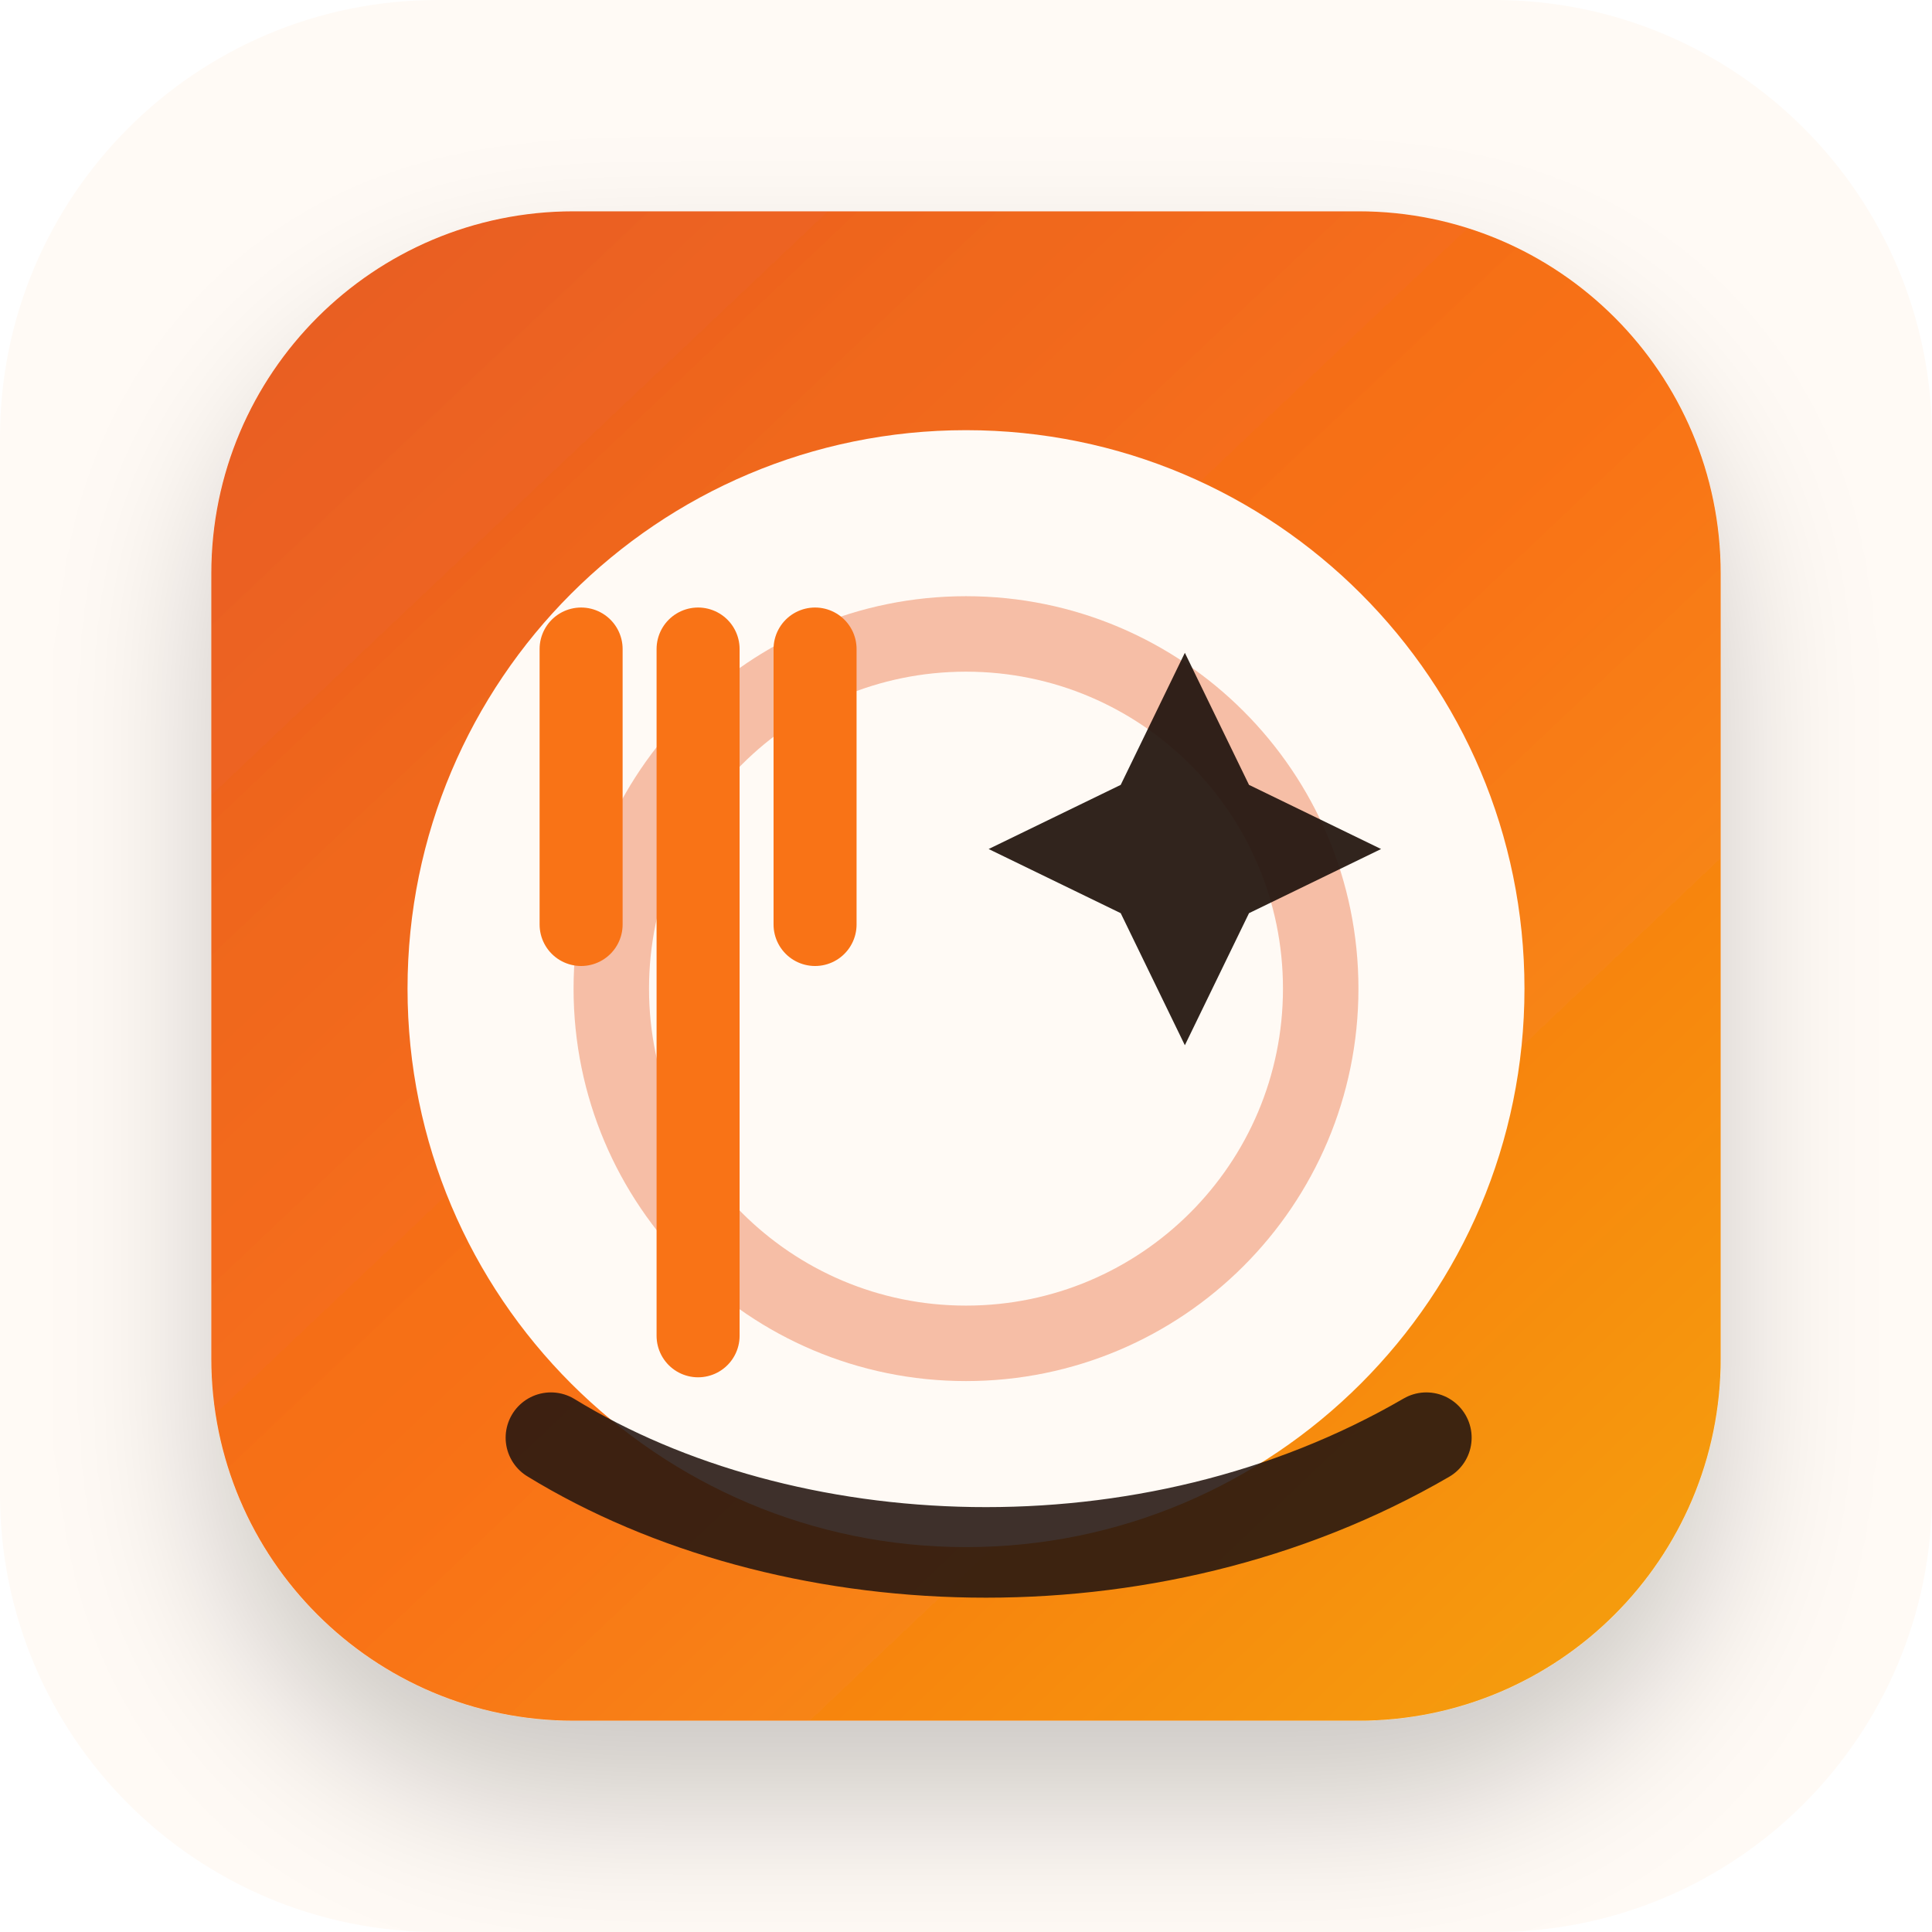
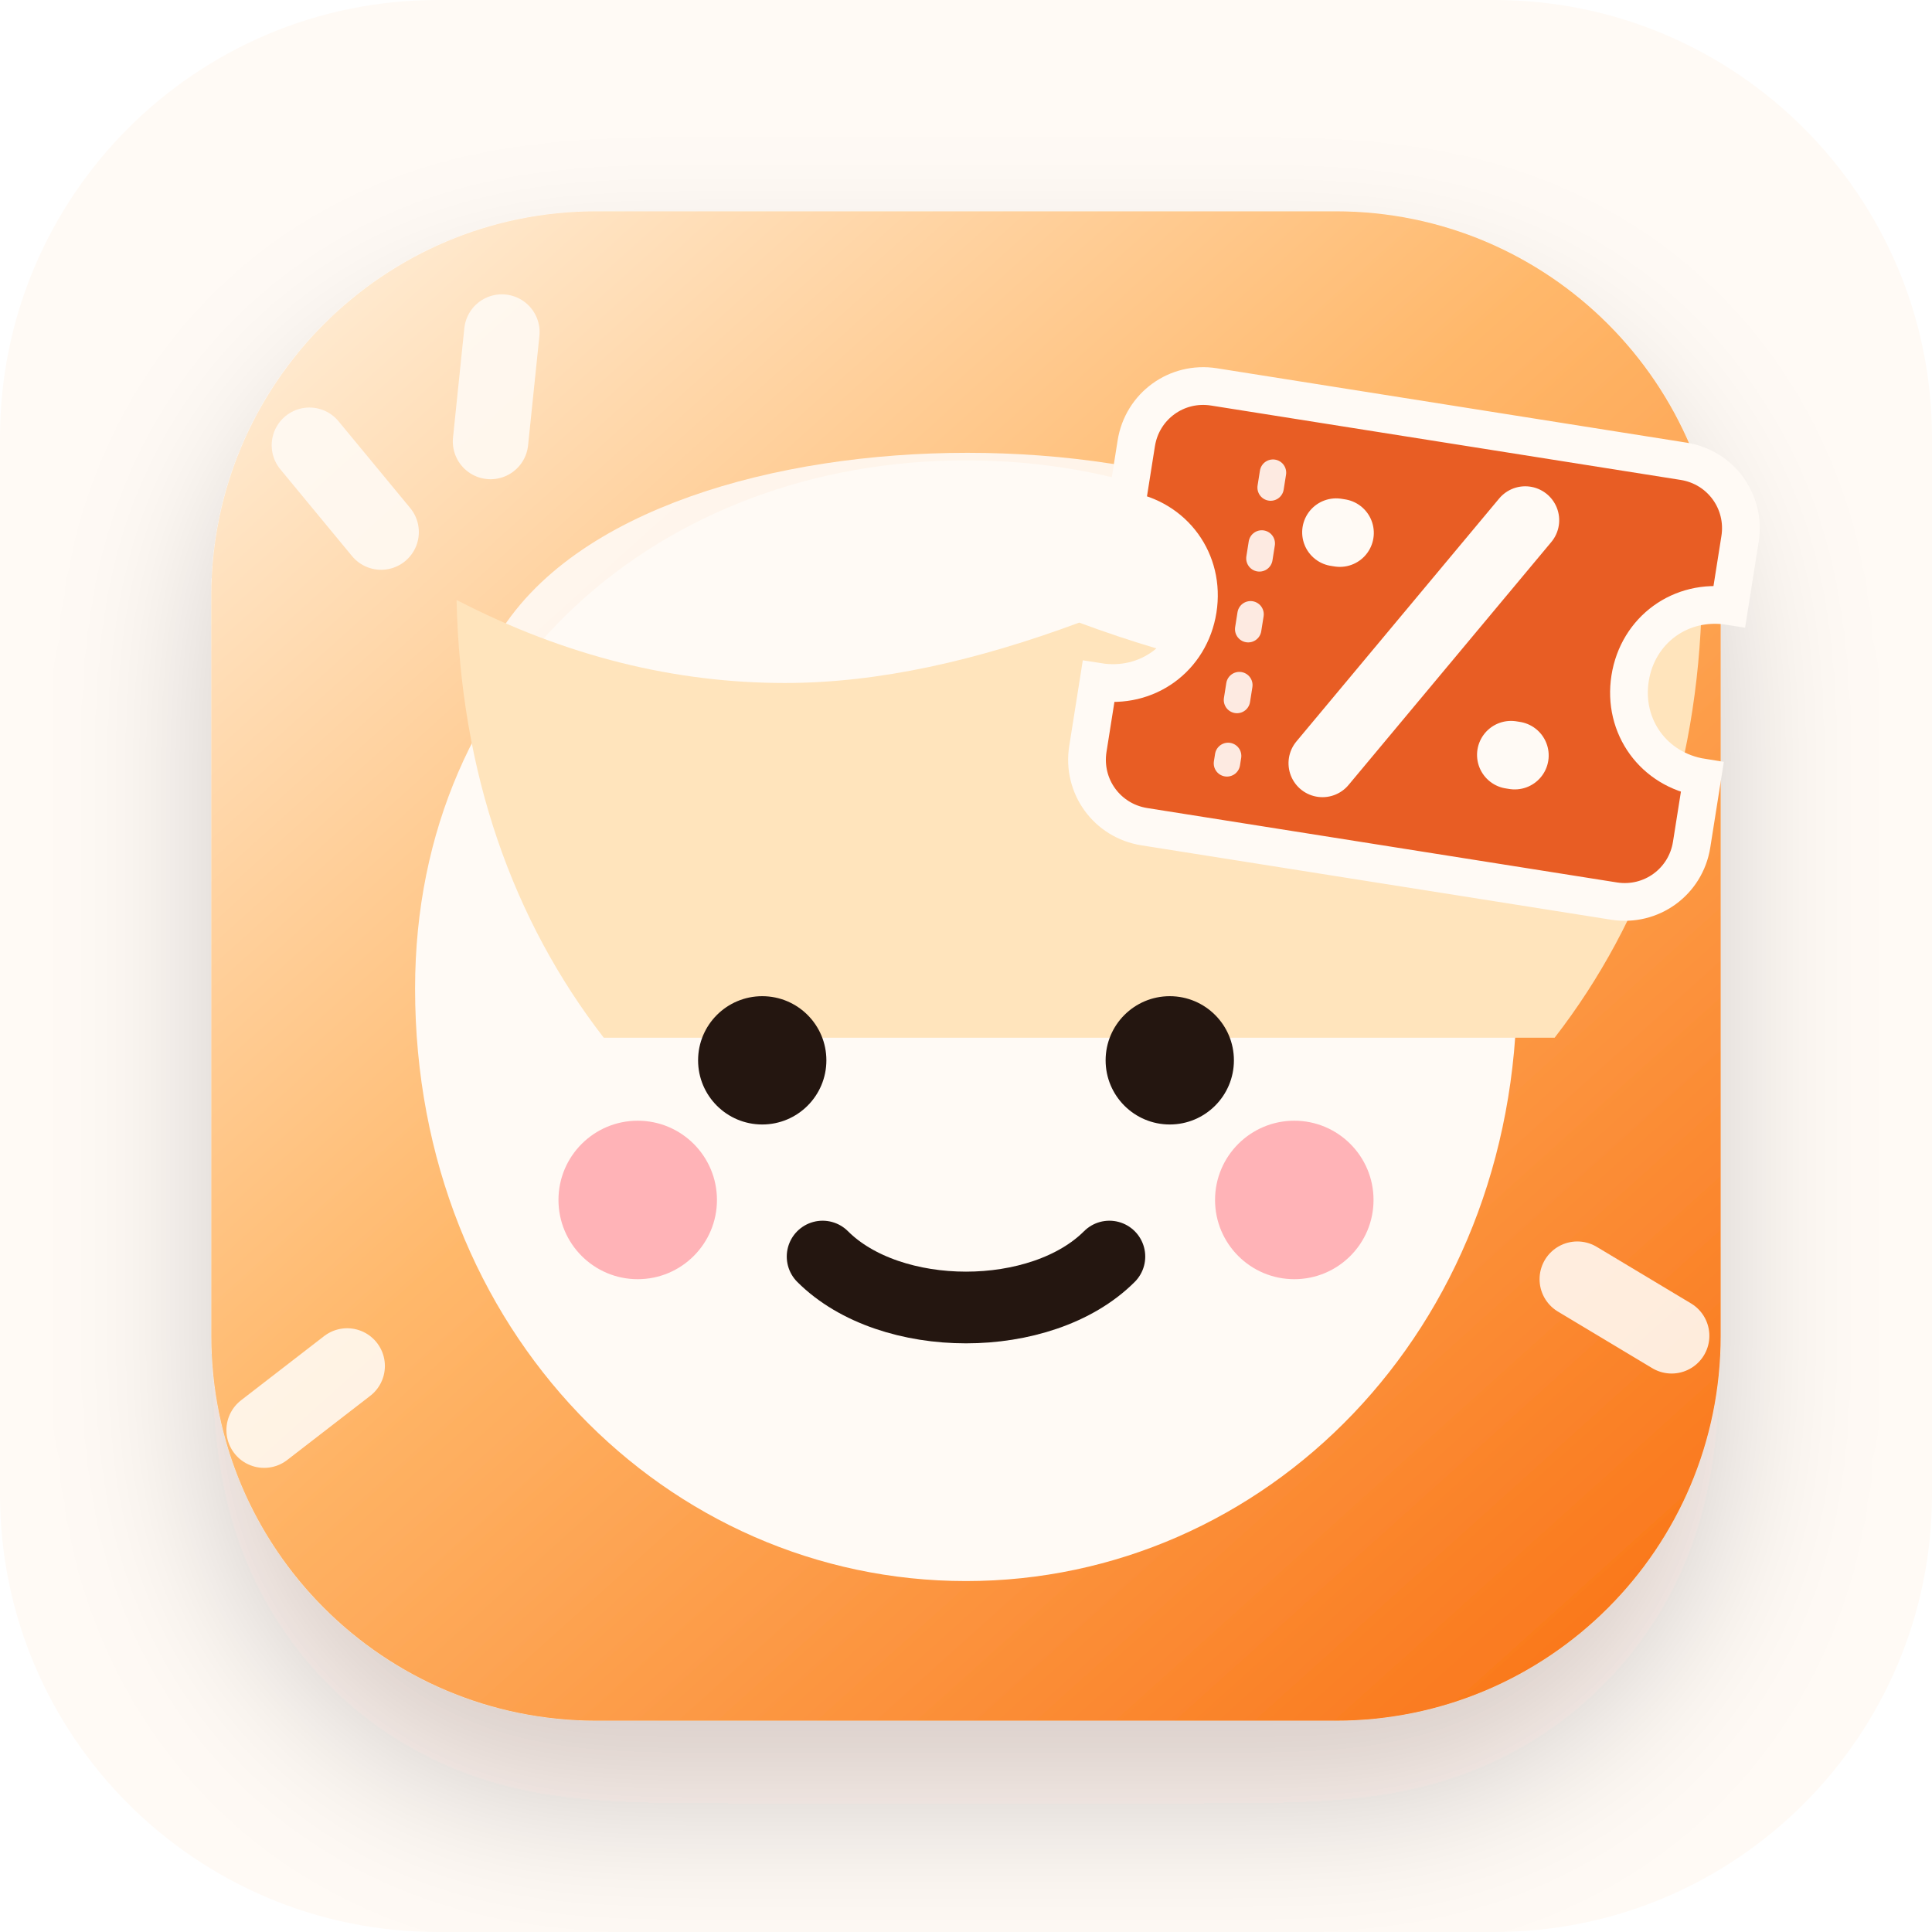
<svg xmlns="http://www.w3.org/2000/svg" viewBox="0 0 512 512" role="img" aria-label="EatDiscounted">
  <defs>
-     <linearGradient id="bg" x1="76" y1="68" x2="432" y2="444" gradientUnits="userSpaceOnUse">
-       <stop offset="0" stop-color="#e85d24" />
-       <stop offset="0.54" stop-color="#f97316" />
-       <stop offset="1" stop-color="#f59e0b" />
+     <linearGradient id="bg" x1="72" y1="58" x2="430" y2="456" gradientUnits="userSpaceOnUse">
+       <stop offset="0" stop-color="#fff0dc" />
+       <stop offset="0.44" stop-color="#ffb86b" />
+       <stop offset="1" stop-color="#f97316" />
    </linearGradient>
    <filter id="shadow" x="-18%" y="-18%" width="136%" height="136%">
-       <feDropShadow dx="0" dy="22" stdDeviation="20" flood-color="#1c1917" flood-opacity="0.2" />
+       <feDropShadow dx="0" dy="22" stdDeviation="20" flood-color="#1c1917" flood-opacity="0.18" />
    </filter>
  </defs>
  <rect width="512" height="512" rx="116" fill="#fffaf5" />
-   <rect x="56" y="56" width="400" height="400" rx="96" fill="url(#bg)" filter="url(#shadow)" />
-   <circle cx="256" cy="262" r="148" fill="#fffaf5" />
-   <circle cx="256" cy="262" r="94" fill="none" stroke="#e85d24" stroke-width="20" opacity="0.38" />
-   <path d="M154 172v73M185 172v73M216 172v73M185 244v110" fill="none" stroke="#f97316" stroke-width="22" stroke-linecap="round" />
-   <path d="M314 173 331 208 366 225 331 242 314 277 297 242 262 225 297 208Z" fill="#241610" opacity="0.94" />
-   <path d="M146 381c62 38 158 43 232 0" fill="none" stroke="#241610" stroke-width="24" stroke-linecap="round" opacity="0.88" />
+   <rect x="56" y="56" width="400" height="400" rx="102" fill="url(#bg)" filter="url(#shadow)" />
+   <path d="M142 176c33-58 196-58 228 0" fill="none" stroke="#fffaf5" stroke-width="25" stroke-linecap="round" opacity="0.9" />
+   <path d="M110 262c0-84 65-140 146-140s146 56 146 140c0 91-67 157-146 157s-146-66-146-157Z" fill="#fffaf5" />
+   <path d="M160 275c-24-31-38-70-39-116 29 15 58 22 87 22 25 0 51-6 78-16 27 10 53 16 78 16 29 0 58-7 87-22-1 46-15 85-39 116" fill="#ffe4bc" />
+   <circle cx="202" cy="281" r="17" fill="#241610" />
+   <circle cx="310" cy="281" r="17" fill="#241610" />
+   <circle cx="169" cy="318" r="21" fill="#ff9aa2" opacity="0.74" />
+   <circle cx="343" cy="318" r="21" fill="#ff9aa2" opacity="0.74" />
+   <path d="M218 333c18 18 58 18 76 0" fill="none" stroke="#241610" stroke-width="19" stroke-linecap="round" />
+   <g transform="rotate(9 377 169)">
+     <path d="M312 112h126c10 0 18 8 18 18v18c-13 0-23 10-23 23s10 23 23 23v18c0 10-8 18-18 18H312c-10 0-18-8-18-18v-18c13 0 23-10 23-23s-10-23-23-23v-18c0-10 8-18 18-18Z" fill="#e85d24" stroke="#fffaf5" stroke-width="10" />
+     <path d="M356 206 399 134M350 145h1M405 196h1" fill="none" stroke="#fffaf5" stroke-width="18" stroke-linecap="round" />
+     <path d="M331 132v78" fill="none" stroke="#fffaf5" stroke-width="7" stroke-linecap="round" stroke-dasharray="4 15" opacity="0.9" />
+   </g>
+   <path d="M101 141 82 118M130 117l3-29M418 339l25 15M92 362l-22 17" fill="none" stroke="#fffaf5" stroke-width="20" stroke-linecap="round" opacity="0.88" />
</svg>
